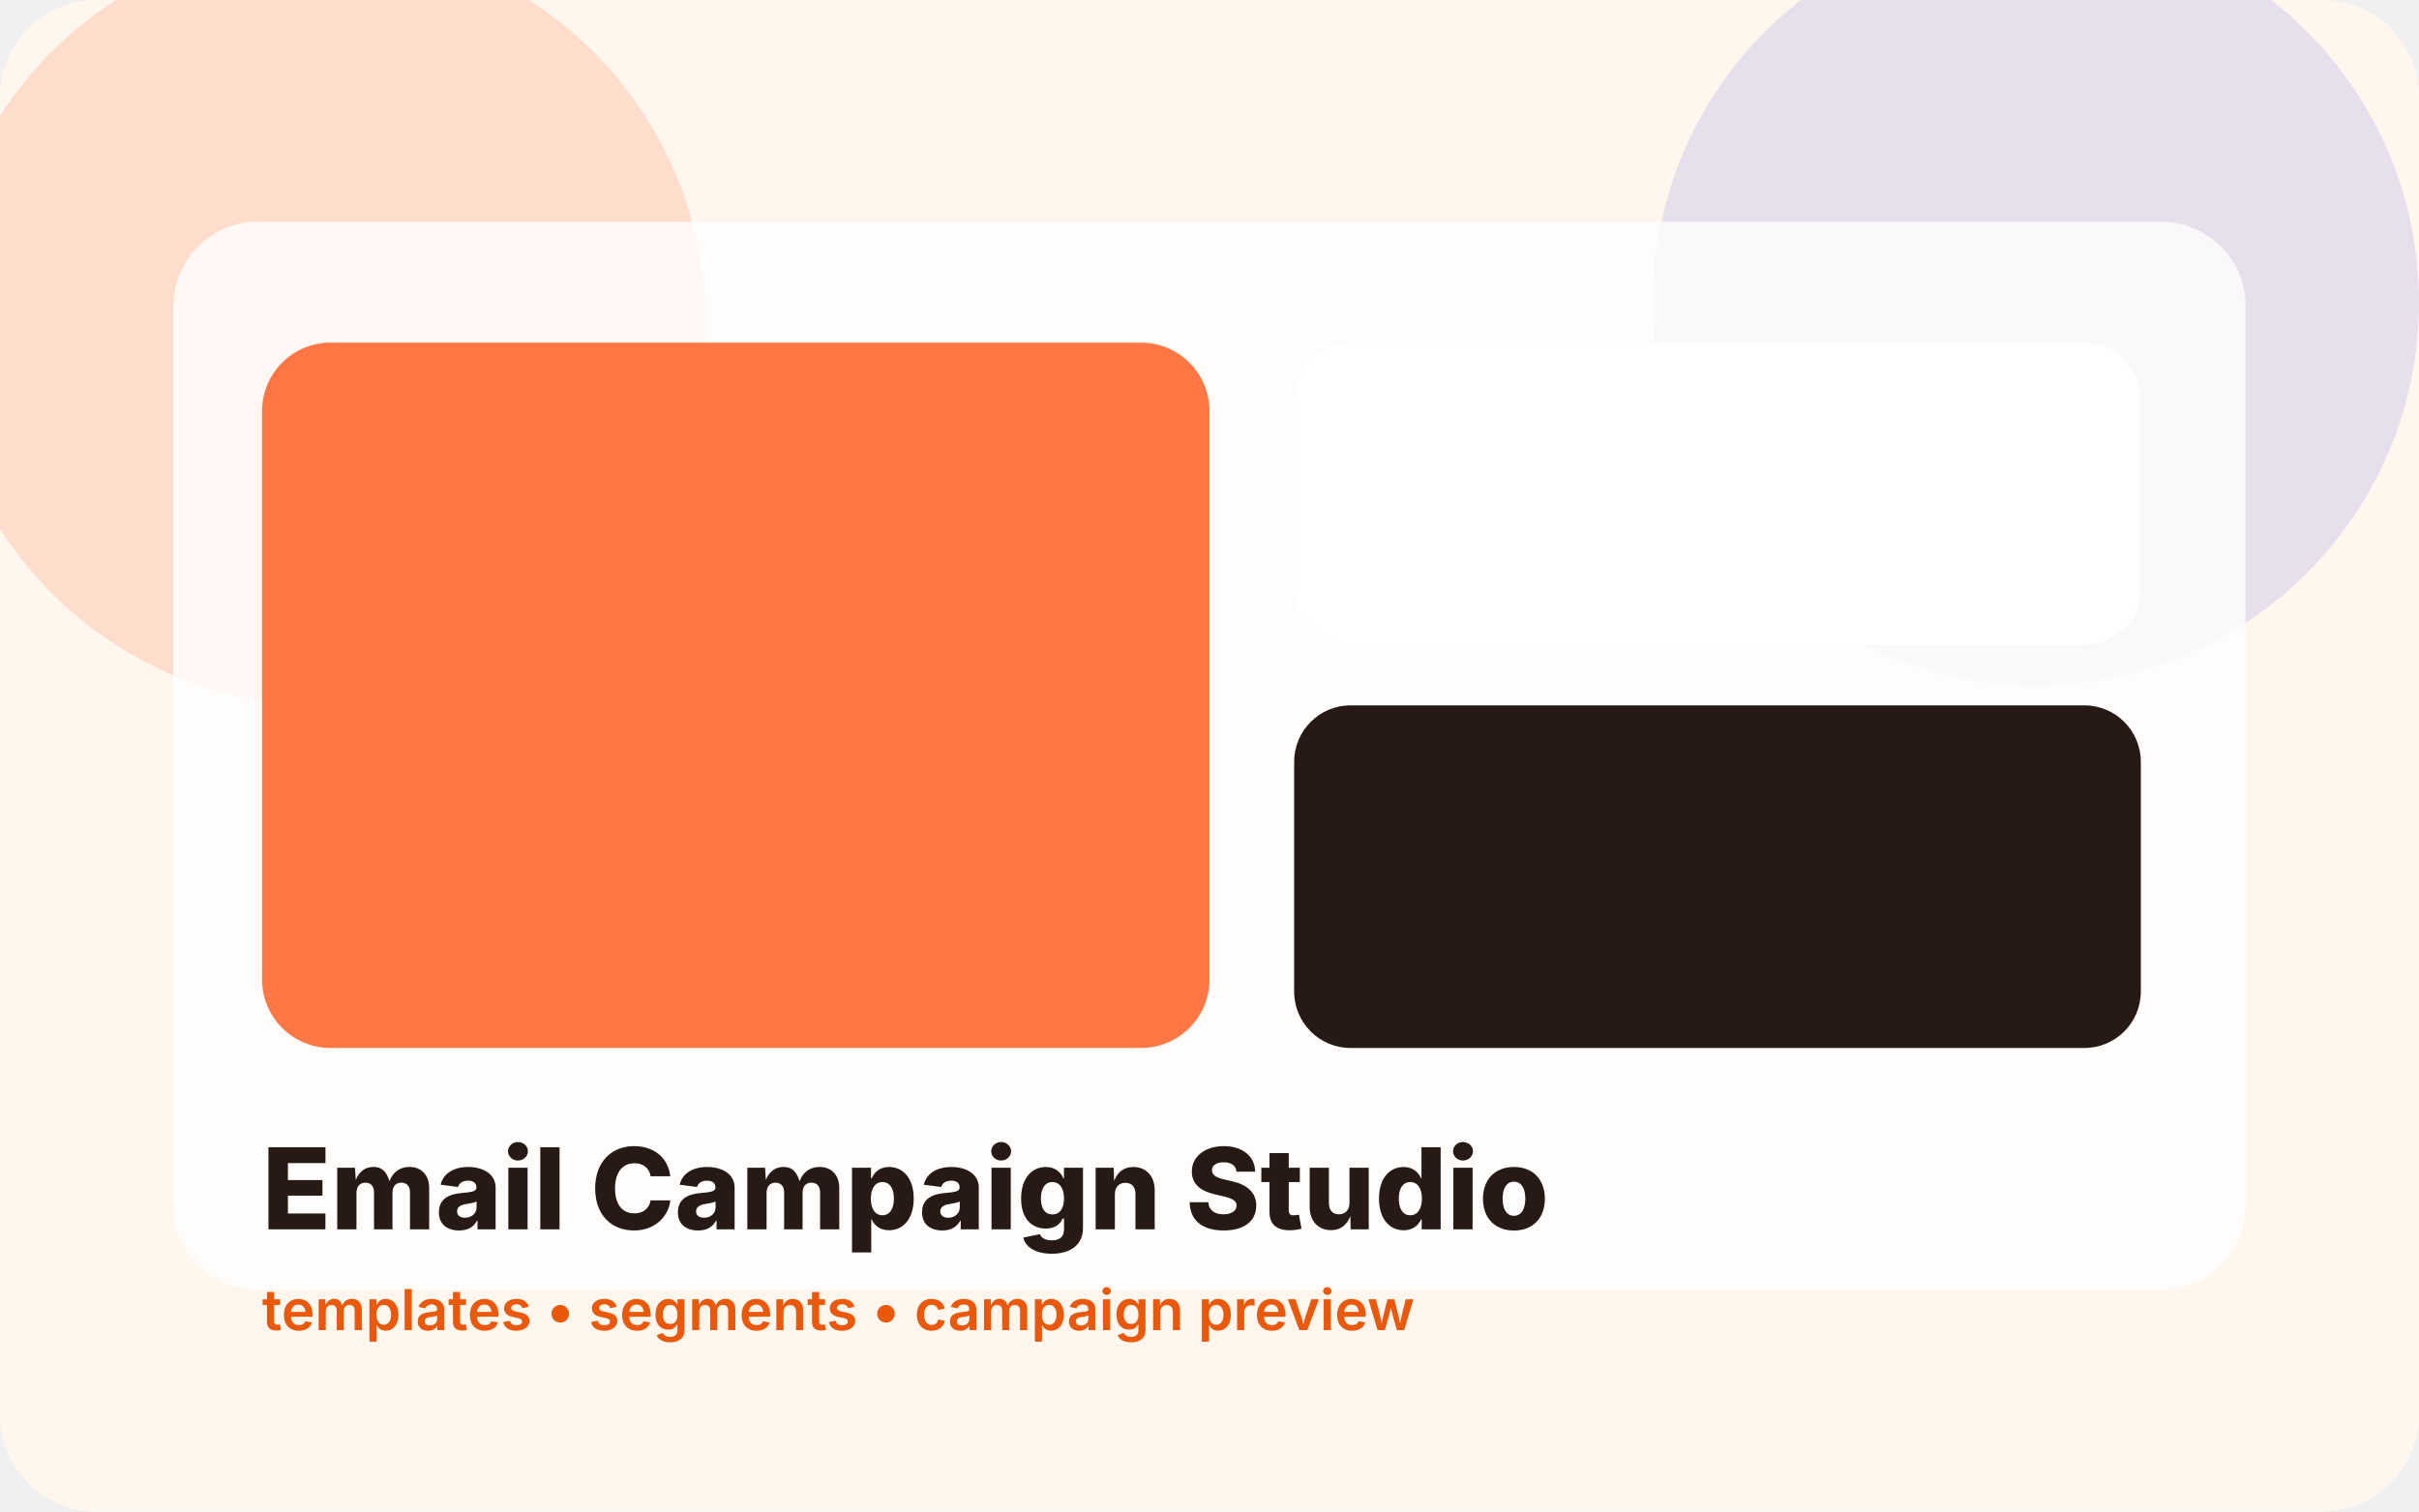
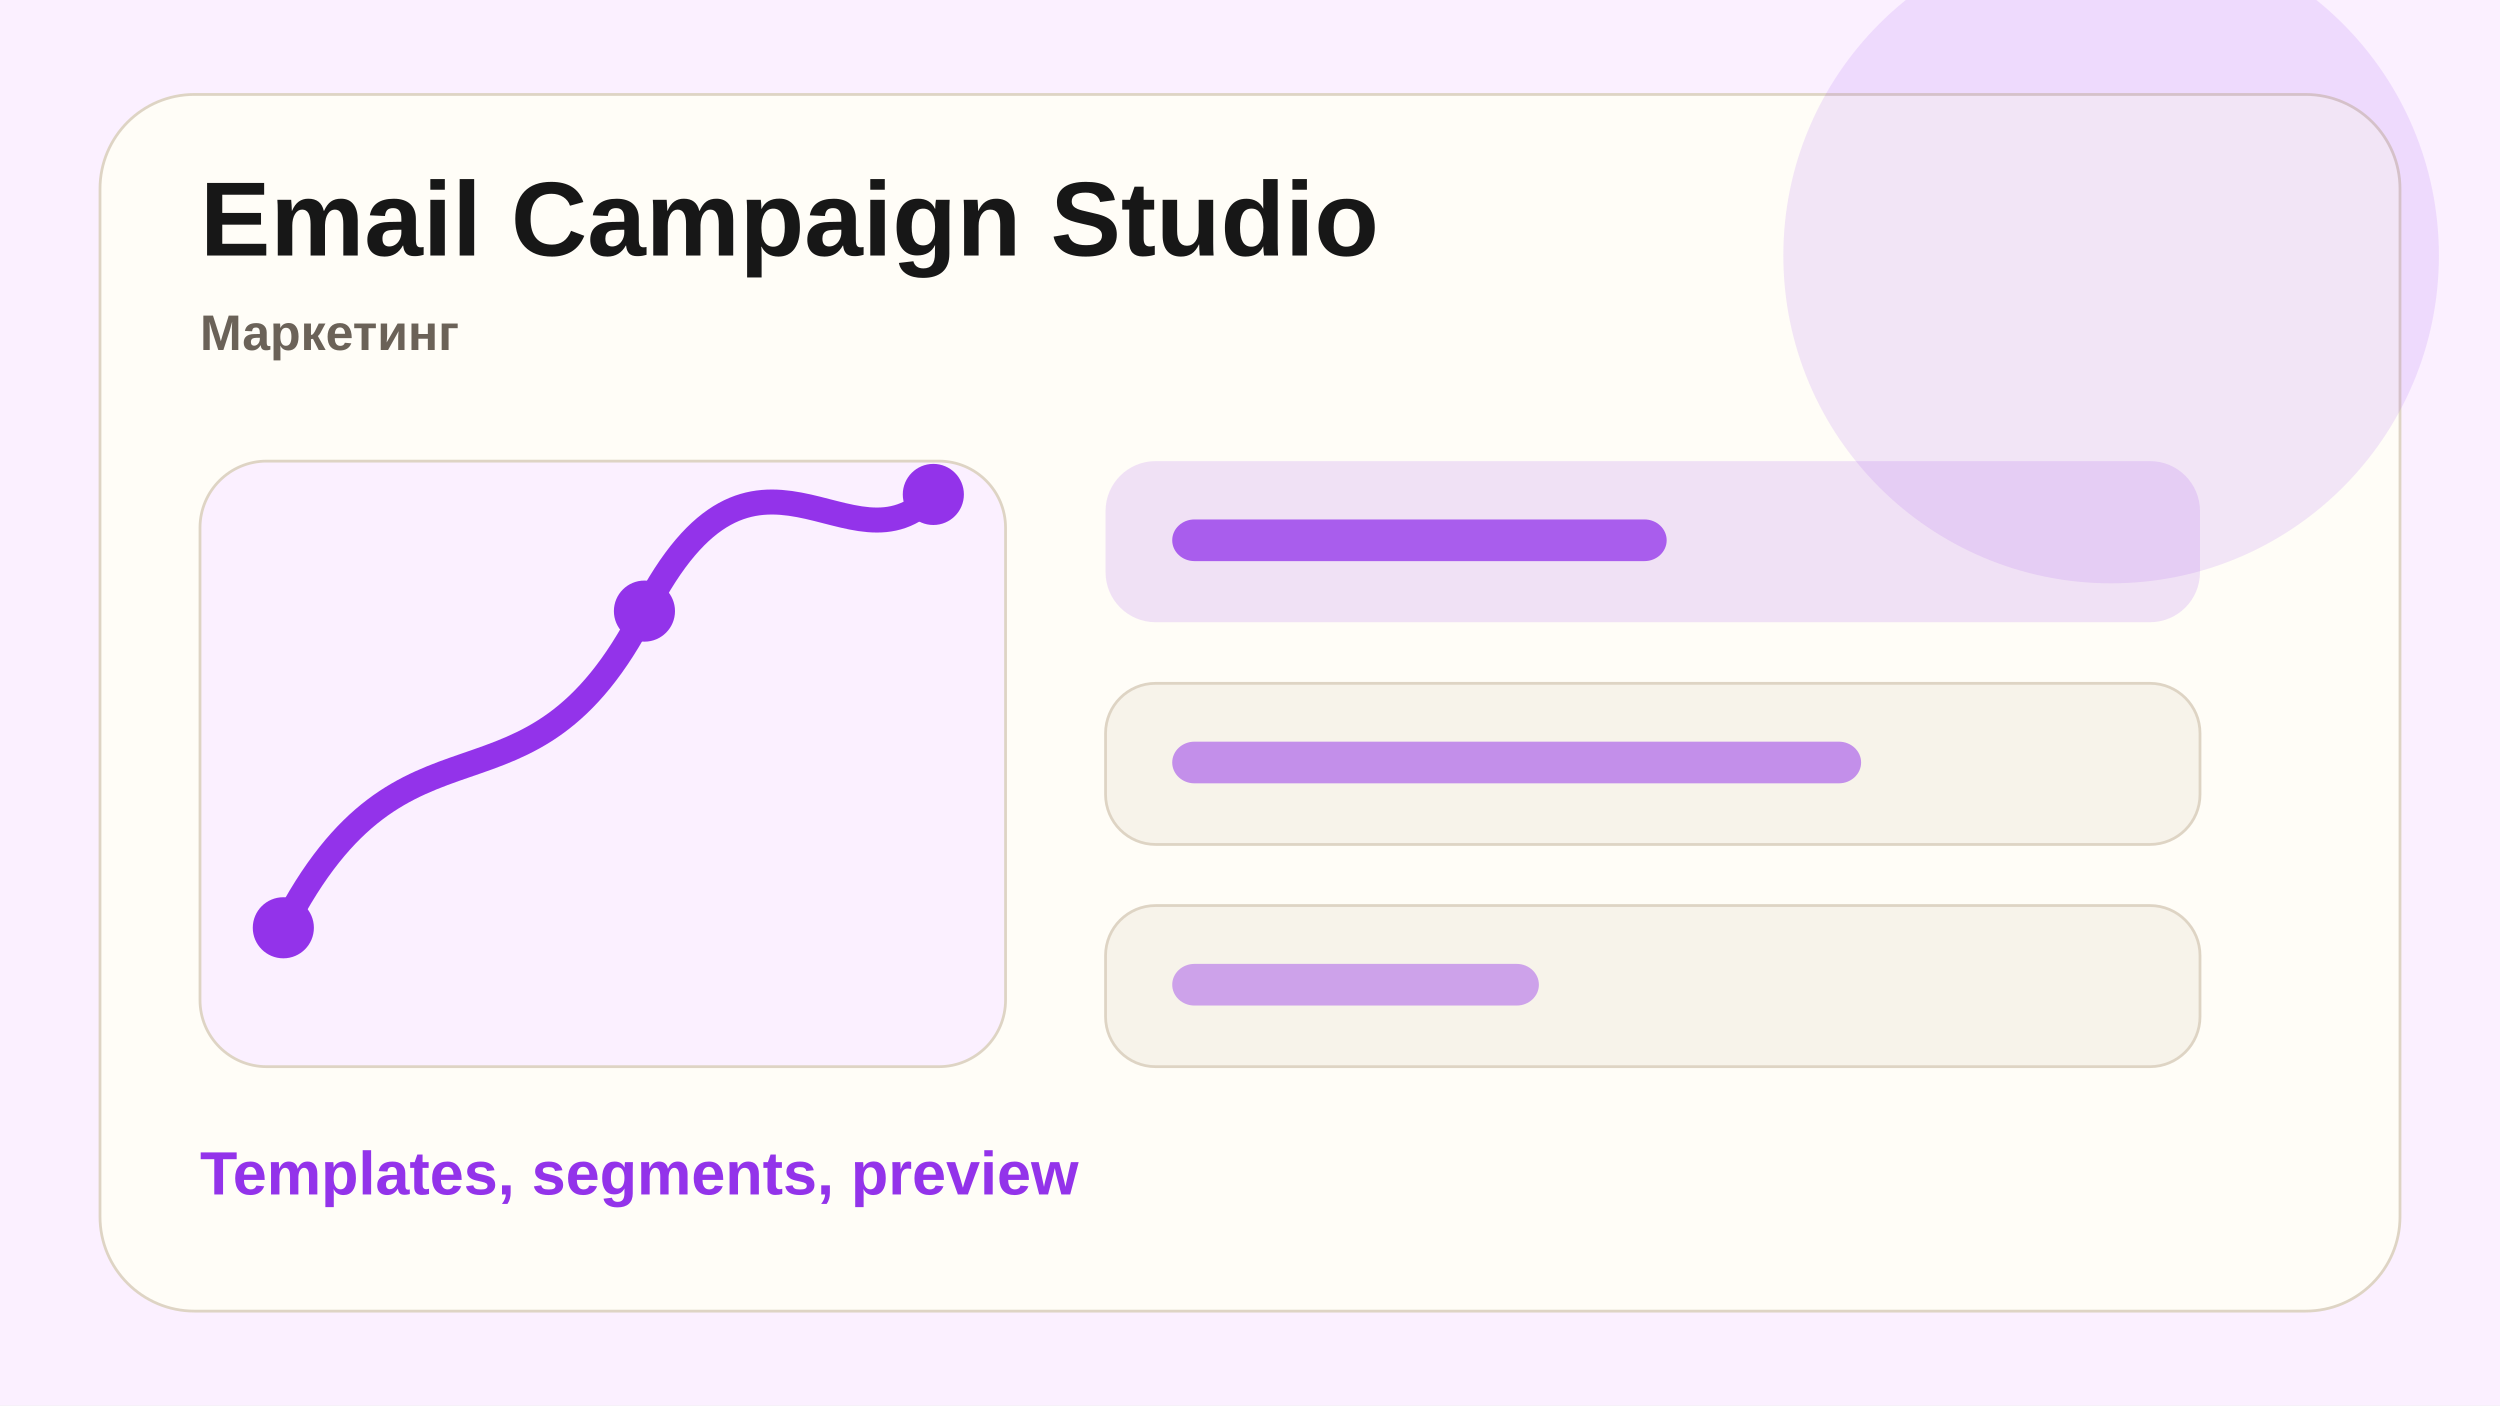
- <svg xmlns="http://www.w3.org/2000/svg" width="1200" height="750" viewBox="0 0 1200 750" fill="none">
-   <rect width="1200" height="750" rx="48" fill="#FFF7ED" />
-   <circle cx="160" cy="160" r="190" fill="#FF6B35" opacity="0.18" />
-   <circle cx="1010" cy="150" r="190" fill="#4F46E5" opacity="0.14" />
-   <rect x="86" y="110" width="1028" height="530" rx="42" fill="#FFFFFF" opacity="0.78" />
-   <rect x="130" y="170" width="470" height="350" rx="34" fill="#FF6B35" opacity="0.92" />
-   <rect x="642" y="170" width="420" height="150" rx="28" fill="#FFFFFF" />
-   <rect x="642" y="350" width="420" height="170" rx="28" fill="#271A14" />
-   <text x="130" y="610" fill="#271A14" font-family="Inter, Arial" font-size="56" font-weight="800">Email Campaign Studio</text>
-   <text x="130" y="660" fill="#EA580C" font-family="Inter, Arial" font-size="28" font-weight="600">templates • segments • campaign preview</text>
+ <svg xmlns="http://www.w3.org/2000/svg" width="900" height="506" viewBox="0 0 900 506">
+   <rect width="900" height="506" fill="#fbf0ff" />
+   <rect x="36" y="34" width="828" height="438" rx="34" fill="#fffdf7" stroke="#ded4c4" />
+   <circle cx="760" cy="92" r="118" fill="#9333ea" opacity=".12" />
+   <text x="72" y="92" fill="#171717" font-family="Arial" font-size="38" font-weight="900">Email Campaign Studio</text>
+   <text x="72" y="126" fill="#6b6258" font-family="Arial" font-size="18" font-weight="700">Маркетинг</text>
+   <rect x="72" y="166" width="290" height="218" rx="24" fill="#fbf0ff" stroke="#ded4c4" />
+   <rect x="398" y="166" width="394" height="58" rx="18" fill="#9333ea" opacity=".14" />
+   <rect x="422" y="187" width="178" height="15" rx="8" fill="#9333ea" opacity=".76" />
+   <rect x="398" y="246" width="394" height="58" rx="18" fill="#f7f3ea" stroke="#ded4c4" />
+   <rect x="422" y="267" width="248" height="15" rx="8" fill="#9333ea" opacity=".52" />
+   <rect x="398" y="326" width="394" height="58" rx="18" fill="#f7f3ea" stroke="#ded4c4" />
+   <rect x="422" y="347" width="132" height="15" rx="8" fill="#9333ea" opacity=".42" />
+   <path d="M102 334 C146 248 190 302 232 220 C272 142 306 210 336 178" fill="none" stroke="#9333ea" stroke-width="9" stroke-linecap="round" />
+   <circle cx="102" cy="334" r="11" fill="#9333ea" />
+   <circle cx="232" cy="220" r="11" fill="#9333ea" />
+   <circle cx="336" cy="178" r="11" fill="#9333ea" />
+   <text x="72" y="430" fill="#9333ea" font-family="Arial" font-size="22" font-weight="900">Templates, segments, preview</text>
</svg>
